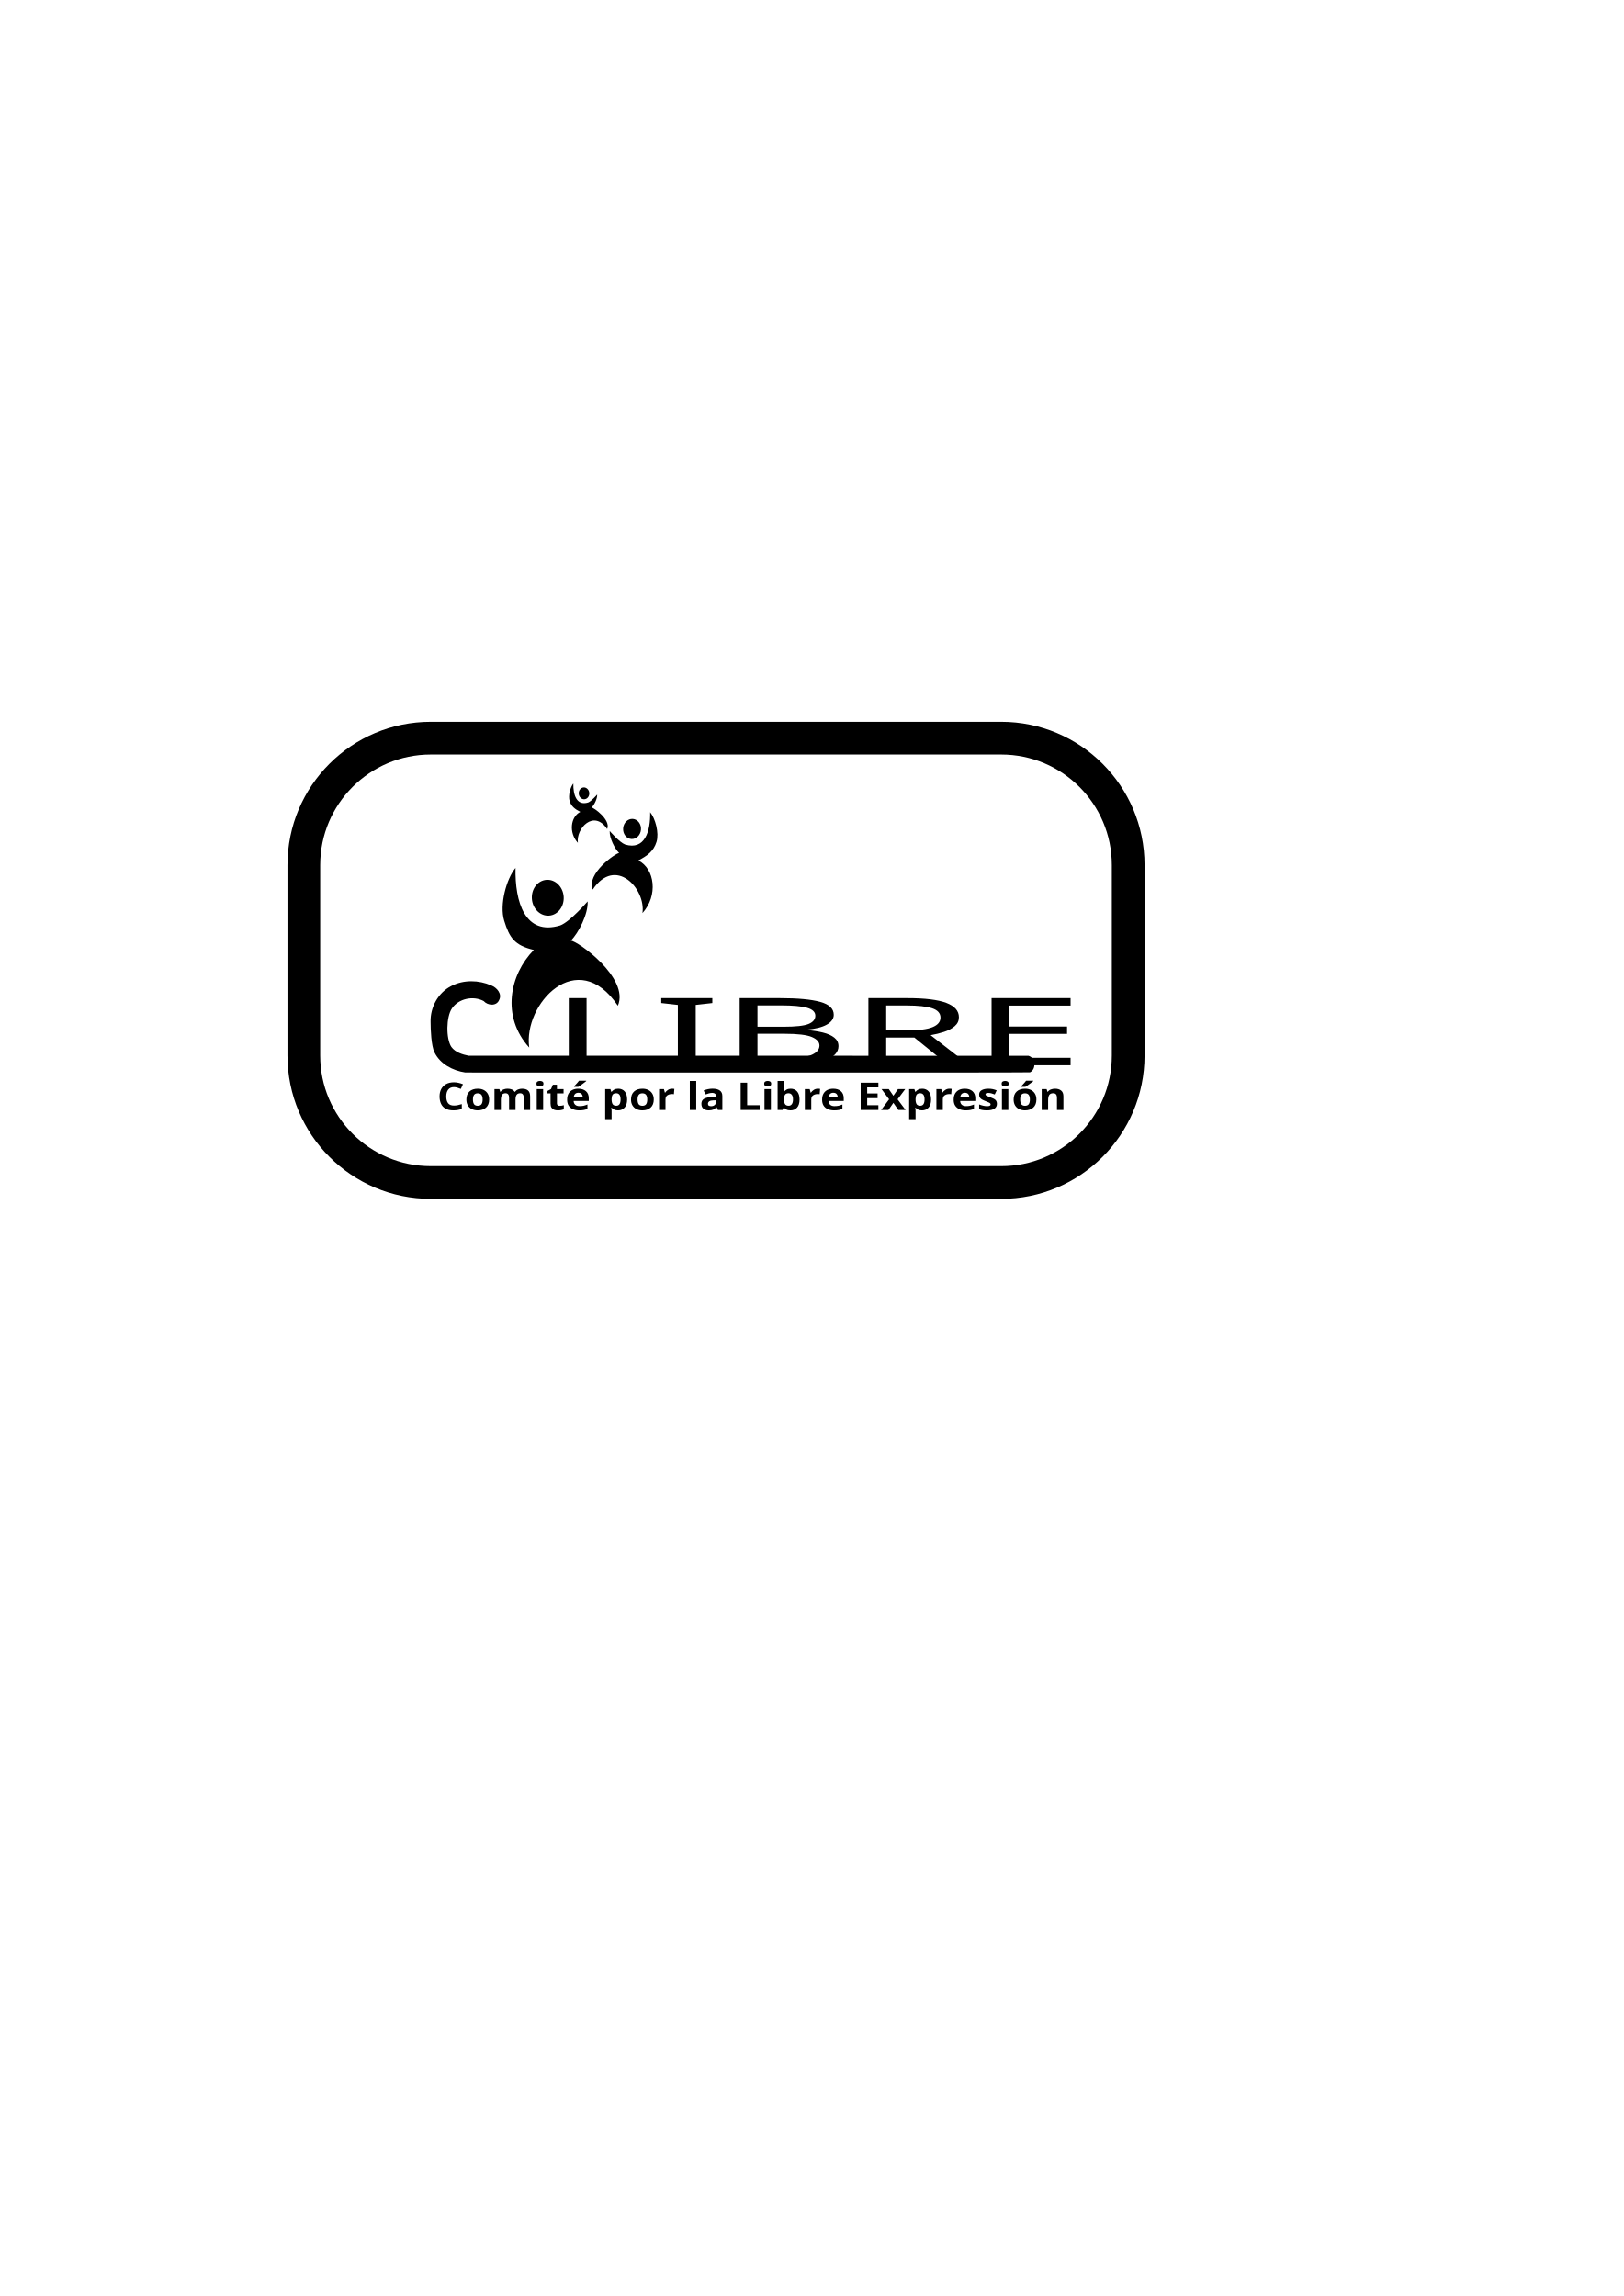
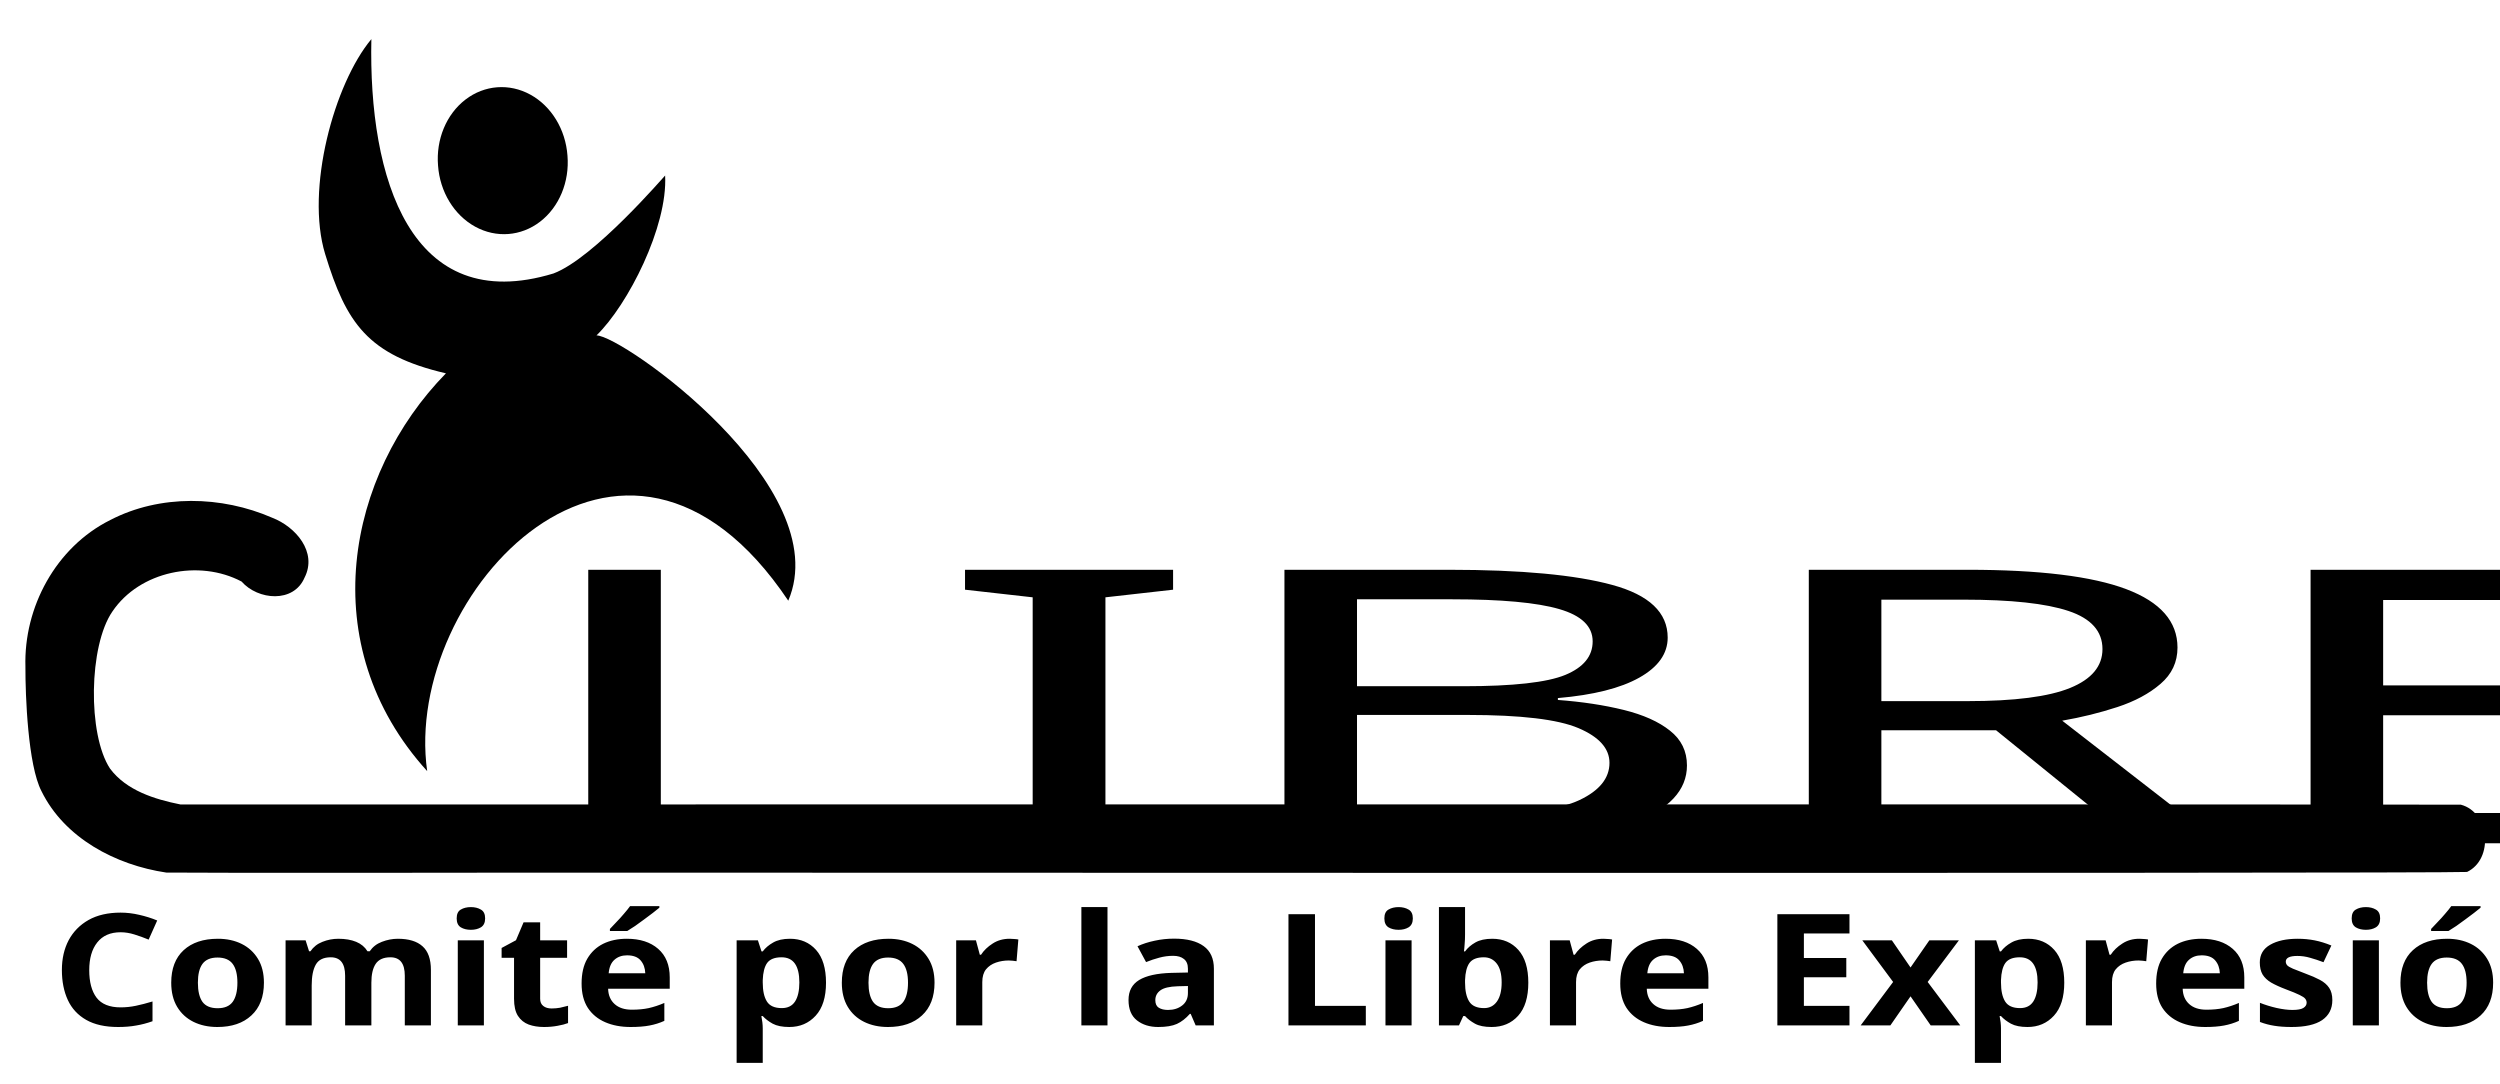
- <svg xmlns="http://www.w3.org/2000/svg" width="210mm" height="297mm" id="svg3971" version="1.1">
+ <svg xmlns="http://www.w3.org/2000/svg" version="1.1" width="300" height="130" id="svg3971">
  <defs id="defs3973" />
-   <g id="layer1">
-     <g transform="translate(-124.4548,147.0181)" id="g3979">
-       <path id="text3021-2" d="m 334.942,352.62 c -0.217,-7.131 3.647,-14.353 10.182,-17.612 5.959,-3.094 13.346,-2.925 19.434,-0.273 2.816,1.085 5.445,4.125 3.877,7.189 -1.316,3.091 -5.593,2.698 -7.555,0.467 -5.096,-2.7 -12.233,-1.251 -15.5,3.592 -2.841,4.109 -2.986,14.756 -0.286,18.854 1.962,2.63 5.351,3.681 8.444,4.302 12.526,0.019 261.135,-0.039 273.659,0.029 3.473,0.92 3.962,6.522 0.741,8.071 -3.254,0.22 -242.629,0.038 -245.899,0.098 -10.065,-0.016 -20.132,0.032 -30.197,-0.024 -6.068,-0.901 -12.214,-4.135 -14.977,-9.774 -1.619,-3.113 -1.935,-11.429 -1.924,-14.918 z" style="font-size:235.115px;font-style:normal;font-variant:normal;font-weight:normal;font-stretch:normal;text-align:start;line-height:125%;letter-spacing:0px;word-spacing:0px;writing-mode:lr-tb;text-anchor:start;fill:#000000;fill-opacity:1;stroke:none;font-family:Powderworks BRK;-inkscape-font-specification:Powderworks BRK" />
-       <text transform="scale(1.451333,0.6890219)" id="text3021-0-9" y="542.496" x="270.849" style="font-size:66.701px;font-style:normal;font-variant:normal;font-weight:normal;font-stretch:normal;text-align:start;line-height:125%;letter-spacing:0px;word-spacing:0px;writing-mode:lr-tb;text-anchor:start;fill:#000000;fill-opacity:1;stroke:none;font-family:Powderworks BRK;-inkscape-font-specification:Powderworks BRK" xml:space="preserve">
-         <tspan style="font-size:66.701px;font-style:normal;font-variant:normal;font-weight:normal;font-stretch:normal;text-align:start;line-height:125%;writing-mode:lr-tb;text-anchor:start;fill:#000000;font-family:Powderworks BRK;-inkscape-font-specification:Powderworks BRK" y="542.496" x="270.849" id="tspan3023-6-3">LIBRE</tspan>
-       </text>
-       <text transform="scale(1.060971,0.9425327)" id="text3051-4" y="419.774" x="318.661" style="font-size:19.834px;font-style:normal;font-weight:normal;line-height:125%;letter-spacing:0px;word-spacing:0px;fill:#000000;fill-opacity:1;stroke:none;font-family:Sans" xml:space="preserve">
-         <tspan style="font-size:19.834px;font-style:normal;font-variant:normal;font-weight:bold;font-stretch:normal;text-align:start;line-height:125%;writing-mode:lr-tb;text-anchor:start;fill:#000000;font-family:Cantarell;-inkscape-font-specification:Cantarell Bold" y="419.774" x="318.661" id="tspan3053-7">Comité por la Libre Expresión</tspan>
-       </text>
-       <g style="fill:#000000" transform="matrix(0.3545067,0,0,0.3545067,282.8226,202.7087)" id="g3904-0-0">
-         <g style="fill:#000000" id="g3837-3-9" transform="translate(608.0841,-9.199241)">
-           <path id="path3053-9-2" d="m -343.964,219.605 c -1.023,46.95 13.162,94.063 61.635,79.331 13.733,-5.13 37.691,-33.152 37.801,-33.152 0.909,17.245 -12.569,43.751 -23.228,54.113 8.751,0.007 81.304,51.342 64.911,89.801 -55.757,-83.217 -130.733,-2.441 -122.228,57.691 -38.798,-42.801 -27.131,-100.479 6.349,-134.65 -26.555,-6.193 -33.754,-17.065 -40.882,-40.368 -6.704,-21.917 3.021,-57.638 15.642,-72.765 z" style="fill:#000000;stroke:none" />
-           <path transform="matrix(0.9036076,-0.06915392,0.07709445,1.007364,-613.377,40.27256)" d="m 351.028,241.291 c 0,13.529 -10.854,24.496 -24.244,24.496 -13.389,0 -24.244,-10.967 -24.244,-24.496 0,-13.529 10.854,-24.496 24.244,-24.496 13.389,0 24.244,10.967 24.244,24.496 z" id="path3051-7-0" style="fill:#000000;stroke:none" />
-         </g>
-         <g style="fill:#000000" id="g3880-6-8" transform="translate(-2.105761,4.211525)">
-           <path style="fill:#000000;fill-opacity:1;stroke:none" d="m 451.875,129.406 c 0.574,26.348 -7.386,52.788 -34.589,44.52 -7.707,-2.879 -21.152,-18.605 -21.214,-18.605 -0.51,9.678 7.054,24.553 13.035,30.368 -4.911,0.004 -45.628,28.813 -36.428,50.396 31.291,-46.701 73.367,-1.37 68.594,32.376 21.773,-24.02 17.124,-60.966 -5.684,-72.551 12.223,-6.378 21.064,-12.591 25.064,-25.669 3.762,-12.3 -1.695,-32.346 -8.778,-40.836 z" id="path3856-4-4" />
-           <path style="fill:#000000;fill-opacity:1;stroke:none" id="path3858-8-0" d="m 351.028,241.291 c 0,13.529 -10.854,24.496 -24.244,24.496 -13.389,0 -24.244,-10.967 -24.244,-24.496 0,-13.529 10.854,-24.496 24.244,-24.496 13.389,0 24.244,10.967 24.244,24.496 z" transform="matrix(-0.5071029,-0.03880905,-0.04326526,0.5653305,603.0692,28.76516)" />
-         </g>
-         <g style="fill:#000000" id="g3876-7-0" transform="matrix(0.588892,0,0,0.588892,196.4462,67.77421)">
-           <path id="path3868-6-5" d="m 250.303,44.533 c -0.574,26.348 7.386,52.788 34.589,44.52 7.707,-2.879 21.152,-18.605 21.214,-18.605 0.51,9.678 -7.054,24.553 -13.035,30.368 4.911,0.004 45.628,28.813 36.428,50.396 -31.291,-46.701 -73.367,-1.37 -68.594,32.376 -21.773,-24.02 -17.124,-60.966 5.684,-72.551 -12.223,-6.378 -21.064,-12.591 -25.064,-25.669 -3.762,-12.3 1.695,-32.346 8.778,-40.836 z" style="fill:#000000;fill-opacity:1;stroke:none" />
-           <path transform="matrix(0.5071029,-0.03880905,0.04326526,0.5653305,99.10962,-56.10779)" d="m 351.028,241.291 c 0,13.529 -10.854,24.496 -24.244,24.496 -13.389,0 -24.244,-10.967 -24.244,-24.496 0,-13.529 10.854,-24.496 24.244,-24.496 13.389,0 24.244,10.967 24.244,24.496 z" id="path3870-0-7" style="fill:#000000;fill-opacity:1;stroke:none" />
-         </g>
-       </g>
+   <g transform="translate(-0.2244217,1.995856)" id="g3134">
+     <path d="m 3.276,78.019 c -0.217,-7.131 3.647,-14.353 10.182,-17.612 5.959,-3.094 13.346,-2.925 19.434,-0.273 2.816,1.085 5.445,4.125 3.877,7.189 -1.316,3.091 -5.593,2.698 -7.555,0.467 -5.096,-2.7 -12.233,-1.251 -15.5,3.592 -2.841,4.109 -2.986,14.756 -0.286,18.854 1.962,2.63 5.351,3.681 8.444,4.302 12.526,0.019 261.135,-0.039 273.659,0.029 3.473,0.92 3.962,6.522 0.741,8.071 -3.254,0.22 -242.629,0.038 -245.899,0.098 -10.065,-0.016 -20.132,0.032 -30.197,-0.024 -6.068,-0.901 -12.214,-4.135 -14.977,-9.774 -1.619,-3.113 -1.935,-11.429 -1.924,-14.918 z" id="text3021-2" style="font-size:235.115px;font-style:normal;font-variant:normal;font-weight:normal;font-stretch:normal;text-align:start;line-height:125%;letter-spacing:0px;word-spacing:0px;writing-mode:lr-tb;text-anchor:start;fill:#000000;fill-opacity:1;stroke:none;font-family:Powderworks BRK;-inkscape-font-specification:Powderworks BRK" />
+     <text x="42.324" y="143.959" transform="scale(1.451333,0.6890219)" id="text3021-0-9" xml:space="preserve" style="font-size:66.701px;font-style:normal;font-variant:normal;font-weight:normal;font-stretch:normal;text-align:start;line-height:125%;letter-spacing:0px;word-spacing:0px;writing-mode:lr-tb;text-anchor:start;fill:#000000;fill-opacity:1;stroke:none;font-family:Powderworks BRK;-inkscape-font-specification:Powderworks BRK">
+       <tspan x="42.324" y="143.959" id="tspan3023-6-3" style="font-size:66.701px;font-style:normal;font-variant:normal;font-weight:normal;font-stretch:normal;text-align:start;line-height:125%;writing-mode:lr-tb;text-anchor:start;fill:#000000;font-family:Powderworks BRK;-inkscape-font-specification:Powderworks BRK">LIBRE</tspan>
+     </text>
+     <text x="6.055" y="128.431" transform="scale(1.060971,0.9425327)" id="text3051-4" xml:space="preserve" style="font-size:19.834px;font-style:normal;font-weight:normal;line-height:125%;letter-spacing:0px;word-spacing:0px;fill:#000000;fill-opacity:1;stroke:none;font-family:Sans">
+       <tspan x="6.055" y="128.431" id="tspan3053-7" style="font-size:19.834px;font-style:normal;font-variant:normal;font-weight:bold;font-stretch:normal;text-align:start;line-height:125%;writing-mode:lr-tb;text-anchor:start;fill:#000000;font-family:Cantarell;-inkscape-font-specification:Cantarell Bold">Comité por la Libre Expresión</tspan>
+     </text>
+     <g transform="matrix(0.3545067,0,0,0.3545067,166.7266,-75.15355)" id="g3837-3-9" style="fill:#000000">
+       <path d="m -343.964,219.605 c -1.023,46.95 13.162,94.063 61.635,79.331 13.733,-5.13 37.691,-33.152 37.801,-33.152 0.909,17.245 -12.569,43.751 -23.228,54.113 8.751,0.007 81.304,51.342 64.911,89.801 -55.757,-83.217 -130.733,-2.441 -122.228,57.691 -38.798,-42.801 -27.131,-100.479 6.349,-134.65 -26.555,-6.193 -33.754,-17.065 -40.882,-40.368 -6.704,-21.917 3.021,-57.638 15.642,-72.765 z" id="path3053-9-2" style="fill:#000000;stroke:none" />
+       <path d="m 351.028,241.291 a 24.244,24.496 0 1 1 -48.487,0 24.244,24.496 0 1 1 48.487,0 z" transform="matrix(0.9036076,-0.06915392,0.07709445,1.007364,-613.377,40.27256)" id="path3051-7-0" style="fill:#000000;stroke:none" />
    </g>
-     <rect style="fill:none;stroke:#000000;stroke-width:16;stroke-opacity:1" id="rect4078" width="402.961" height="217.247" x="148.519" y="360.882" ry="62.071" />
  </g>
</svg>
